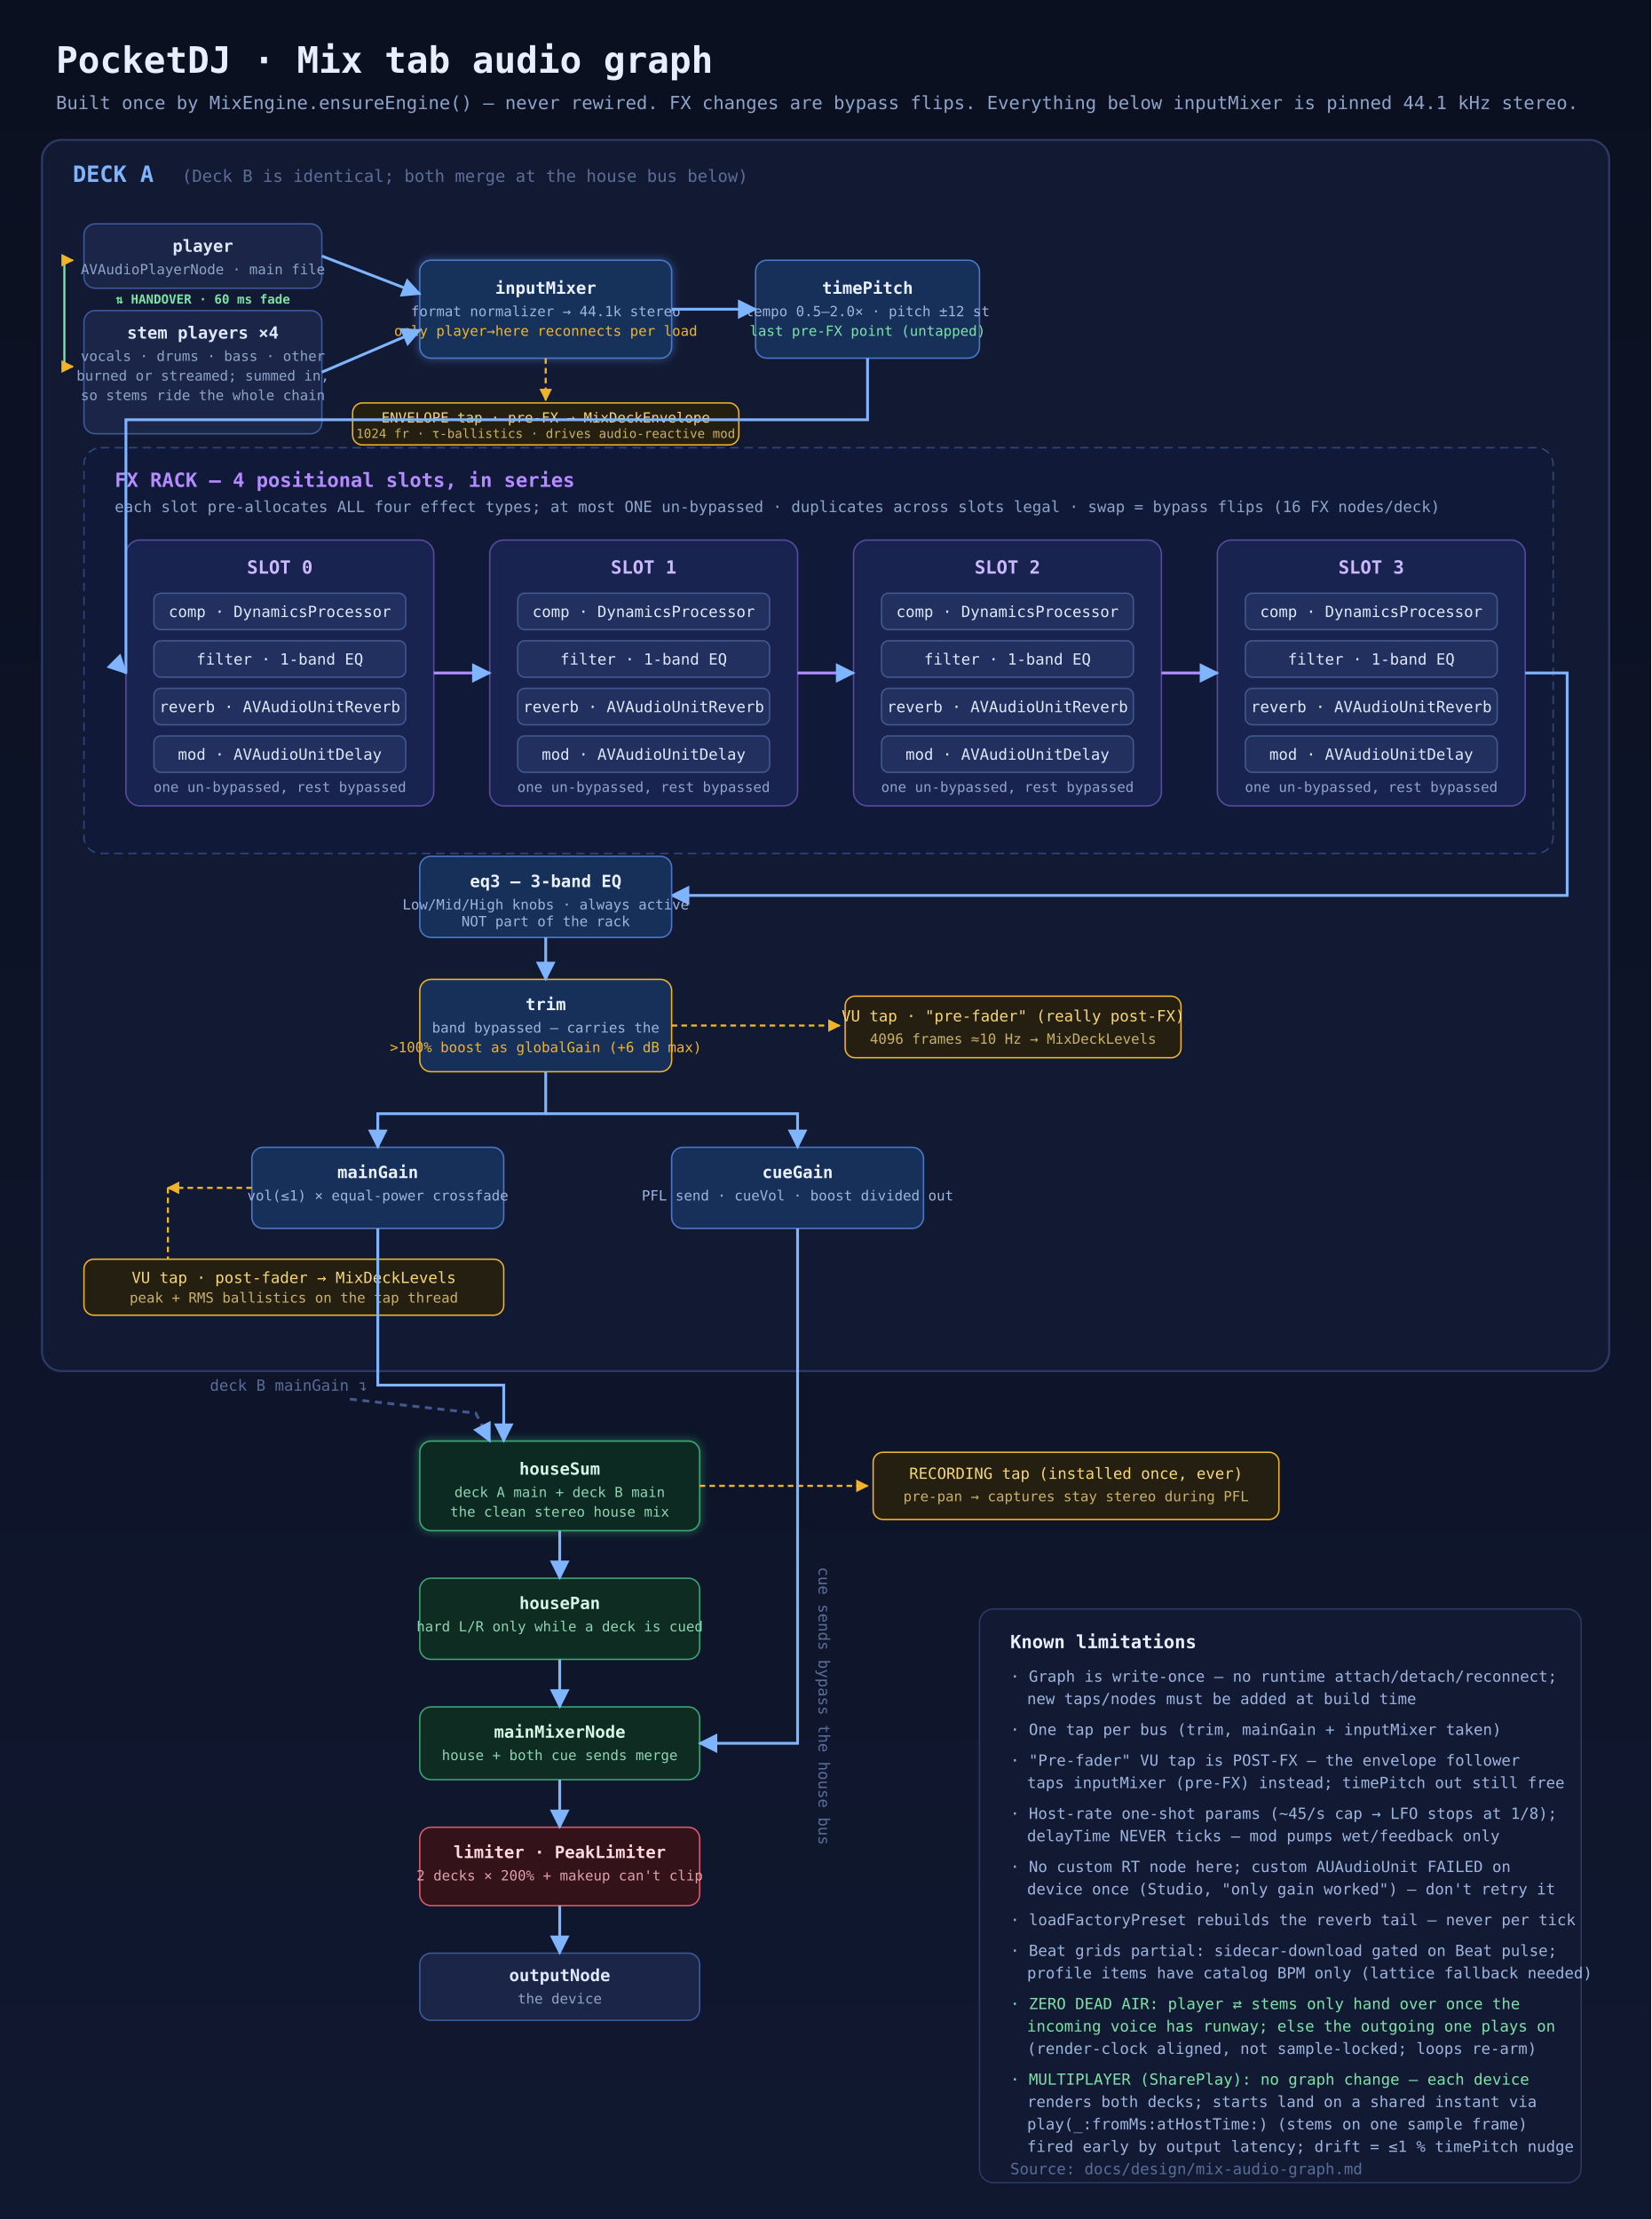
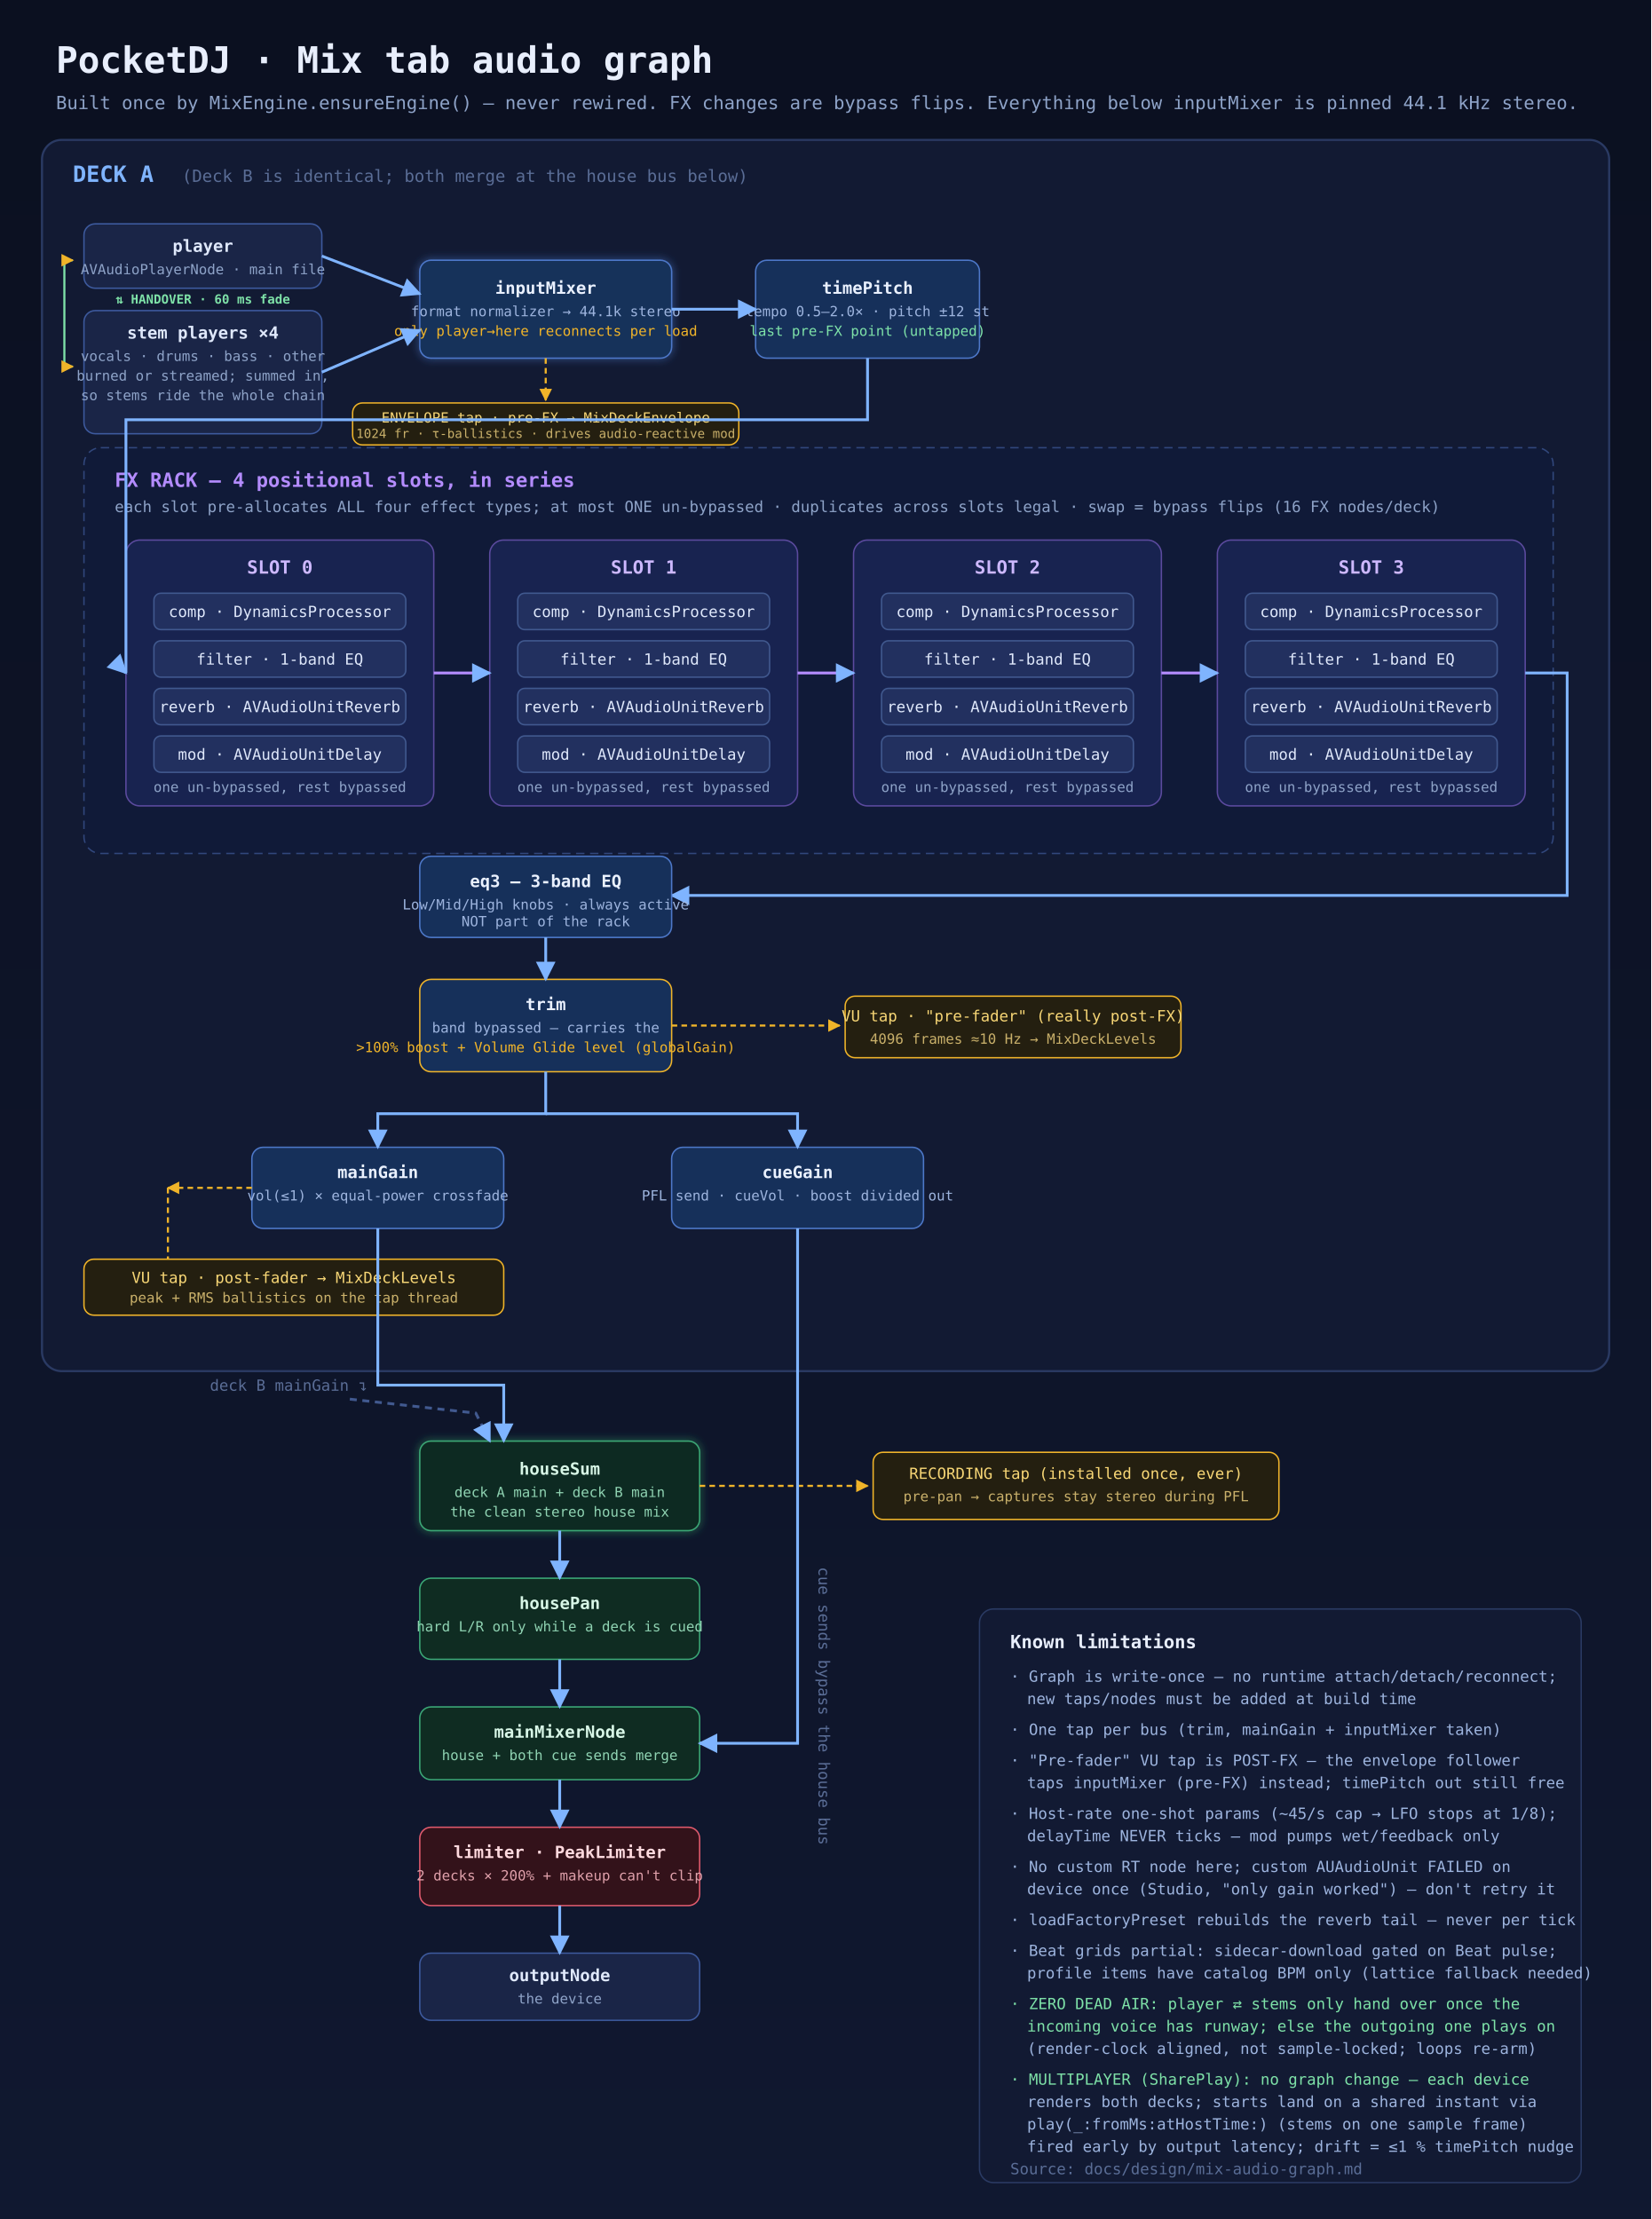
<svg xmlns="http://www.w3.org/2000/svg" viewBox="0 0 1180 1586" font-family="Menlo, SF Mono, Consolas, monospace">
  <defs>
    <linearGradient id="bg" x1="0" y1="0" x2="0" y2="1">
      <stop offset="0" stop-color="#0b1020" />
      <stop offset="1" stop-color="#101830" />
    </linearGradient>
    <marker id="arr" viewBox="0 0 10 10" refX="9" refY="5" markerWidth="7" markerHeight="7" orient="auto-start-reverse">
      <path d="M0,0 L10,5 L0,10 z" fill="#7fb4ff" />
    </marker>
    <marker id="arrTap" viewBox="0 0 10 10" refX="9" refY="5" markerWidth="6" markerHeight="6" orient="auto-start-reverse">
      <path d="M0,0 L10,5 L0,10 z" fill="#f0b429" />
    </marker>
    <filter id="glow" x="-40%" y="-40%" width="180%" height="180%">
      <feGaussianBlur stdDeviation="3" result="b" />
      <feMerge>
        <feMergeNode in="b" />
        <feMergeNode in="SourceGraphic" />
      </feMerge>
    </filter>
  </defs>
  <rect width="1180" height="1586" fill="url(#bg)" />
  <text x="40" y="52" fill="#e8eefc" font-size="26" font-weight="bold">PocketDJ · Mix tab audio graph</text>
  <text x="40" y="78" fill="#8ea3c8" font-size="13">Built once by MixEngine.ensureEngine() — never rewired. FX changes are bypass flips. Everything below inputMixer is pinned 44.1 kHz stereo.</text>
  <rect x="30" y="100" width="1120" height="880" rx="14" fill="#121a33" stroke="#2a3a63" stroke-width="1.5" />
  <text x="52" y="130" fill="#7fb4ff" font-size="16" font-weight="bold">DECK A</text>
  <text x="130" y="130" fill="#5a6d96" font-size="12">(Deck B is identical; both merge at the house bus below)</text>
  <g font-size="12">
    <rect x="60" y="160" width="170" height="46" rx="8" fill="#1a2547" stroke="#3d5a9e" />
    <text x="145" y="180" fill="#dfe8fb" text-anchor="middle" font-weight="bold">player</text>
    <text x="145" y="196" fill="#8ea3c8" text-anchor="middle" font-size="10">AVAudioPlayerNode · main file</text>
    <rect x="60" y="222" width="170" height="88" rx="8" fill="#1a2547" stroke="#3d5a9e" />
    <text x="145" y="242" fill="#dfe8fb" text-anchor="middle" font-weight="bold">stem players ×4</text>
    <text x="145" y="258" fill="#8ea3c8" text-anchor="middle" font-size="10">vocals · drums · bass · other</text>
    <text x="145" y="272" fill="#8ea3c8" text-anchor="middle" font-size="10">burned or streamed; summed in,</text>
    <text x="145" y="286" fill="#8ea3c8" text-anchor="middle" font-size="10">so stems ride the whole chain</text>
    <path d="M 52 186 L 46 186 L 46 262 L 52 262" fill="none" stroke="#7ee2a8" stroke-width="1.5" marker-start="url(#arrTap)" marker-end="url(#arrTap)" />
    <text x="145" y="217" fill="#7ee2a8" text-anchor="middle" font-size="9" font-weight="bold">⇅ HANDOVER · 60 ms fade</text>
    <rect x="300" y="186" width="180" height="70" rx="8" fill="#16305a" stroke="#4d78c9" filter="url(#glow)" />
    <text x="390" y="210" fill="#eaf1ff" text-anchor="middle" font-weight="bold">inputMixer</text>
    <text x="390" y="226" fill="#9db4de" text-anchor="middle" font-size="10">format normalizer → 44.1k stereo</text>
    <text x="390" y="240" fill="#f0b429" text-anchor="middle" font-size="10">only player→here reconnects per load</text>
    <rect x="540" y="186" width="160" height="70" rx="8" fill="#16305a" stroke="#4d78c9" />
    <text x="620" y="210" fill="#eaf1ff" text-anchor="middle" font-weight="bold">timePitch</text>
    <text x="620" y="226" fill="#9db4de" text-anchor="middle" font-size="10">tempo 0.5–2.0× · pitch ±12 st</text>
    <text x="620" y="240" fill="#7ee2a8" text-anchor="middle" font-size="10">last pre-FX point (untapped)</text>
    <line x1="390" y1="256" x2="390" y2="286" stroke="#f0b429" stroke-width="1.5" stroke-dasharray="4 3" marker-end="url(#arrTap)" />
    <rect x="252" y="288" width="276" height="30" rx="7" fill="#241f10" stroke="#f0b429" />
    <text x="390" y="302" fill="#f7d675" text-anchor="middle" font-size="10">ENVELOPE tap · pre-FX → MixDeckEnvelope</text>
    <text x="390" y="313" fill="#c9b06a" text-anchor="middle" font-size="9">1024 fr · τ-ballistics · drives audio-reactive mod</text>
    <line x1="230" y1="183" x2="300" y2="210" stroke="#7fb4ff" stroke-width="2" marker-end="url(#arr)" />
    <line x1="230" y1="266" x2="300" y2="236" stroke="#7fb4ff" stroke-width="2" marker-end="url(#arr)" />
    <line x1="480" y1="221" x2="540" y2="221" stroke="#7fb4ff" stroke-width="2" marker-end="url(#arr)" />
  </g>
  <rect x="60" y="320" width="1050" height="290" rx="12" fill="#101a38" stroke="#31477c" stroke-dasharray="6 4" />
  <text x="82" y="348" fill="#b48cff" font-size="14" font-weight="bold">FX RACK — 4 positional slots, in series</text>
  <text x="82" y="366" fill="#8ea3c8" font-size="11">each slot pre-allocates ALL four effect types; at most ONE un-bypassed · duplicates across slots legal · swap = bypass flips (16 FX nodes/deck)</text>
  <g font-size="11">
    <g>
      <rect x="90" y="386" width="220" height="190" rx="10" fill="#182350" stroke="#5b4a9e" />
      <rect x="350" y="386" width="220" height="190" rx="10" fill="#182350" stroke="#5b4a9e" />
      <rect x="610" y="386" width="220" height="190" rx="10" fill="#182350" stroke="#5b4a9e" />
      <rect x="870" y="386" width="220" height="190" rx="10" fill="#182350" stroke="#5b4a9e" />
    </g>
    <g fill="#cdb8ff" font-weight="bold" text-anchor="middle" font-size="13">
      <text x="200" y="410">SLOT 0</text>
      <text x="460" y="410">SLOT 1</text>
      <text x="720" y="410">SLOT 2</text>
      <text x="980" y="410">SLOT 3</text>
    </g>
    <g text-anchor="middle" fill="#dfe8fb">
      <g id="slotNodes0">
        <rect x="110" y="424" width="180" height="26" rx="5" fill="#22305f" stroke="#41598f" />
        <text x="200" y="441">comp · DynamicsProcessor</text>
        <rect x="110" y="458" width="180" height="26" rx="5" fill="#22305f" stroke="#41598f" />
        <text x="200" y="475">filter · 1-band EQ</text>
        <rect x="110" y="492" width="180" height="26" rx="5" fill="#22305f" stroke="#41598f" />
        <text x="200" y="509">reverb · AVAudioUnitReverb</text>
        <rect x="110" y="526" width="180" height="26" rx="5" fill="#22305f" stroke="#41598f" />
        <text x="200" y="543">mod · AVAudioUnitDelay</text>
      </g>
      <use href="#slotNodes0" x="260" />
      <use href="#slotNodes0" x="520" />
      <use href="#slotNodes0" x="780" />
    </g>
    <g fill="#8ea3c8" text-anchor="middle" font-size="10">
      <text x="200" y="566">one un-bypassed, rest bypassed</text>
      <text x="460" y="566">one un-bypassed, rest bypassed</text>
      <text x="720" y="566">one un-bypassed, rest bypassed</text>
      <text x="980" y="566">one un-bypassed, rest bypassed</text>
    </g>
    <line x1="310" y1="481" x2="350" y2="481" stroke="#b48cff" stroke-width="2" marker-end="url(#arr)" />
    <line x1="570" y1="481" x2="610" y2="481" stroke="#b48cff" stroke-width="2" marker-end="url(#arr)" />
    <line x1="830" y1="481" x2="870" y2="481" stroke="#b48cff" stroke-width="2" marker-end="url(#arr)" />
  </g>
  <path d="M 620 256 L 620 300 L 90 300 L 90 481" fill="none" stroke="#7fb4ff" stroke-width="2" />
  <line x1="90" y1="481" x2="90" y2="481" stroke="#7fb4ff" />
  <line x1="88" y1="479" x2="90" y2="481" stroke="#7fb4ff" stroke-width="2" marker-end="url(#arr)" />
  <path d="M 1090 481 L 1120 481 L 1120 640 L 480 640" fill="none" stroke="#7fb4ff" stroke-width="2" marker-end="url(#arr)" />
  <g font-size="12">
    <rect x="300" y="612" width="180" height="58" rx="8" fill="#16305a" stroke="#4d78c9" />
    <text x="390" y="634" fill="#eaf1ff" text-anchor="middle" font-weight="bold">eq3 — 3-band EQ</text>
    <text x="390" y="650" fill="#9db4de" text-anchor="middle" font-size="10">Low/Mid/High knobs · always active</text>
    <text x="390" y="662" fill="#9db4de" text-anchor="middle" font-size="10">NOT part of the rack</text>
    <rect x="300" y="700" width="180" height="66" rx="8" fill="#16305a" stroke="#f0b429" />
    <text x="390" y="722" fill="#eaf1ff" text-anchor="middle" font-weight="bold">trim</text>
    <text x="390" y="738" fill="#9db4de" text-anchor="middle" font-size="10">band bypassed — carries the</text>
-     <text x="390" y="752" fill="#f0b429" text-anchor="middle" font-size="10">&gt;100% boost as globalGain (+6 dB max)</text>
+     <text x="390" y="752" fill="#f0b429" text-anchor="middle" font-size="10">&gt;100% boost + Volume Glide level (globalGain)</text>
    <line x1="390" y1="670" x2="390" y2="700" stroke="#7fb4ff" stroke-width="2" marker-end="url(#arr)" />
    <line x1="480" y1="733" x2="600" y2="733" stroke="#f0b429" stroke-width="1.5" stroke-dasharray="4 3" marker-end="url(#arrTap)" />
    <rect x="604" y="712" width="240" height="44" rx="7" fill="#241f10" stroke="#f0b429" />
    <text x="724" y="730" fill="#f7d675" text-anchor="middle" font-size="11">VU tap · "pre-fader" (really post-FX)</text>
    <text x="724" y="746" fill="#c9b06a" text-anchor="middle" font-size="10">4096 frames ≈10 Hz → MixDeckLevels</text>
    <rect x="180" y="820" width="180" height="58" rx="8" fill="#16305a" stroke="#4d78c9" />
    <text x="270" y="842" fill="#eaf1ff" text-anchor="middle" font-weight="bold">mainGain</text>
    <text x="270" y="858" fill="#9db4de" text-anchor="middle" font-size="10">vol(≤1) × equal-power crossfade</text>
    <rect x="480" y="820" width="180" height="58" rx="8" fill="#16305a" stroke="#4d78c9" />
    <text x="570" y="842" fill="#eaf1ff" text-anchor="middle" font-weight="bold">cueGain</text>
    <text x="570" y="858" fill="#9db4de" text-anchor="middle" font-size="10">PFL send · cueVol · boost divided out</text>
    <path d="M 390 766 L 390 796 L 270 796 L 270 820" fill="none" stroke="#7fb4ff" stroke-width="2" marker-end="url(#arr)" />
    <path d="M 390 796 L 570 796 L 570 820" fill="none" stroke="#7fb4ff" stroke-width="2" marker-end="url(#arr)" />
    <line x1="180" y1="849" x2="120" y2="849" stroke="#f0b429" stroke-width="1.5" stroke-dasharray="4 3" marker-end="url(#arrTap)" />
    <rect x="60" y="900" width="300" height="40" rx="7" fill="#241f10" stroke="#f0b429" />
    <text x="210" y="917" fill="#f7d675" text-anchor="middle" font-size="11">VU tap · post-fader → MixDeckLevels</text>
    <text x="210" y="931" fill="#c9b06a" text-anchor="middle" font-size="10">peak + RMS ballistics on the tap thread</text>
    <line x1="120" y1="849" x2="120" y2="900" stroke="#f0b429" stroke-width="1.5" stroke-dasharray="4 3" />
  </g>
  <g font-size="12">
    <rect x="300" y="1030" width="200" height="64" rx="8" fill="#0f2c22" stroke="#3ba776" filter="url(#glow)" />
    <text x="400" y="1054" fill="#d8f7e7" text-anchor="middle" font-weight="bold">houseSum</text>
    <text x="400" y="1070" fill="#8fd3b2" text-anchor="middle" font-size="10">deck A main + deck B main</text>
    <text x="400" y="1084" fill="#8fd3b2" text-anchor="middle" font-size="10">the clean stereo house mix</text>
    <line x1="500" y1="1062" x2="620" y2="1062" stroke="#f0b429" stroke-width="1.5" stroke-dasharray="4 3" marker-end="url(#arrTap)" />
    <rect x="624" y="1038" width="290" height="48" rx="7" fill="#241f10" stroke="#f0b429" />
    <text x="769" y="1057" fill="#f7d675" text-anchor="middle" font-size="11">RECORDING tap (installed once, ever)</text>
    <text x="769" y="1073" fill="#c9b06a" text-anchor="middle" font-size="10">pre-pan → captures stay stereo during PFL</text>
    <rect x="300" y="1128" width="200" height="58" rx="8" fill="#0f2c22" stroke="#3ba776" />
    <text x="400" y="1150" fill="#d8f7e7" text-anchor="middle" font-weight="bold">housePan</text>
    <text x="400" y="1166" fill="#8fd3b2" text-anchor="middle" font-size="10">hard L/R only while a deck is cued</text>
    <rect x="300" y="1220" width="200" height="52" rx="8" fill="#0f2c22" stroke="#3ba776" />
    <text x="400" y="1242" fill="#d8f7e7" text-anchor="middle" font-weight="bold">mainMixerNode</text>
    <text x="400" y="1258" fill="#8fd3b2" text-anchor="middle" font-size="10">house + both cue sends merge</text>
    <rect x="300" y="1306" width="200" height="56" rx="8" fill="#33121a" stroke="#e05a6d" />
    <text x="400" y="1328" fill="#ffd9de" text-anchor="middle" font-weight="bold">limiter · PeakLimiter</text>
    <text x="400" y="1344" fill="#dfa0aa" text-anchor="middle" font-size="10">2 decks × 200% + makeup can't clip</text>
    <rect x="300" y="1396" width="200" height="48" rx="8" fill="#1a2547" stroke="#3d5a9e" />
    <text x="400" y="1416" fill="#dfe8fb" text-anchor="middle" font-weight="bold">outputNode</text>
    <text x="400" y="1432" fill="#8ea3c8" text-anchor="middle" font-size="10">the device</text>
    <path d="M 270 878 L 270 990 L 360 990 L 360 1030" fill="none" stroke="#7fb4ff" stroke-width="2" marker-end="url(#arr)" />
    <text x="150" y="994" fill="#5a6d96" font-size="11">deck B mainGain ↴</text>
    <path d="M 250 1000 L 340 1010 L 350 1030" fill="none" stroke="#41598f" stroke-width="2" stroke-dasharray="5 4" marker-end="url(#arr)" />
    <path d="M 570 878 L 570 1246 L 500 1246" fill="none" stroke="#7fb4ff" stroke-width="2" marker-end="url(#arr)" />
    <text x="585" y="1120" fill="#5a6d96" font-size="11" transform="rotate(90 585 1120)">cue sends bypass the house bus</text>
    <line x1="400" y1="1094" x2="400" y2="1128" stroke="#7fb4ff" stroke-width="2" marker-end="url(#arr)" />
    <line x1="400" y1="1186" x2="400" y2="1220" stroke="#7fb4ff" stroke-width="2" marker-end="url(#arr)" />
    <line x1="400" y1="1272" x2="400" y2="1306" stroke="#7fb4ff" stroke-width="2" marker-end="url(#arr)" />
    <line x1="400" y1="1362" x2="400" y2="1396" stroke="#7fb4ff" stroke-width="2" marker-end="url(#arr)" />
  </g>
  <g font-size="11">
    <rect x="700" y="1150" width="430" height="410" rx="10" fill="#121a33" stroke="#2a3a63" />
    <text x="722" y="1178" fill="#e8eefc" font-size="13" font-weight="bold">Known limitations</text>
    <text x="722" y="1202" fill="#9db4de">· Graph is write-once — no runtime attach/detach/reconnect;</text>
    <text x="734" y="1218" fill="#9db4de">new taps/nodes must be added at build time</text>
    <text x="722" y="1240" fill="#9db4de">· One tap per bus (trim, mainGain + inputMixer taken)</text>
    <text x="722" y="1262" fill="#9db4de">· "Pre-fader" VU tap is POST-FX — the envelope follower</text>
    <text x="734" y="1278" fill="#9db4de">taps inputMixer (pre-FX) instead; timePitch out still free</text>
    <text x="722" y="1300" fill="#9db4de">· Host-rate one-shot params (~45/s cap → LFO stops at 1/8);</text>
    <text x="734" y="1316" fill="#9db4de">delayTime NEVER ticks — mod pumps wet/feedback only</text>
    <text x="722" y="1338" fill="#9db4de">· No custom RT node here; custom AUAudioUnit FAILED on</text>
    <text x="734" y="1354" fill="#9db4de">device once (Studio, "only gain worked") — don't retry it</text>
    <text x="722" y="1376" fill="#9db4de">· loadFactoryPreset rebuilds the reverb tail — never per tick</text>
    <text x="722" y="1398" fill="#9db4de">· Beat grids partial: sidecar-download gated on Beat pulse;</text>
    <text x="734" y="1414" fill="#9db4de">profile items have catalog BPM only (lattice fallback needed)</text>
    <text x="722" y="1436" fill="#7ee2a8">· ZERO DEAD AIR: player ⇄ stems only hand over once the</text>
    <text x="734" y="1452" fill="#7ee2a8">incoming voice has runway; else the outgoing one plays on</text>
    <text x="734" y="1468" fill="#9db4de">(render-clock aligned, not sample-locked; loops re-arm)</text>
    <text x="722" y="1490" fill="#7ee2a8">· MULTIPLAYER (SharePlay): no graph change — each device</text>
    <text x="734" y="1506" fill="#9db4de">renders both decks; starts land on a shared instant via</text>
    <text x="734" y="1522" fill="#9db4de">play(_:fromMs:atHostTime:) (stems on one sample frame)</text>
    <text x="734" y="1538" fill="#9db4de">fired early by output latency; drift = ≤1 % timePitch nudge</text>
    <text x="722" y="1554" fill="#5a6d96">Source: docs/design/mix-audio-graph.md</text>
  </g>
</svg>
